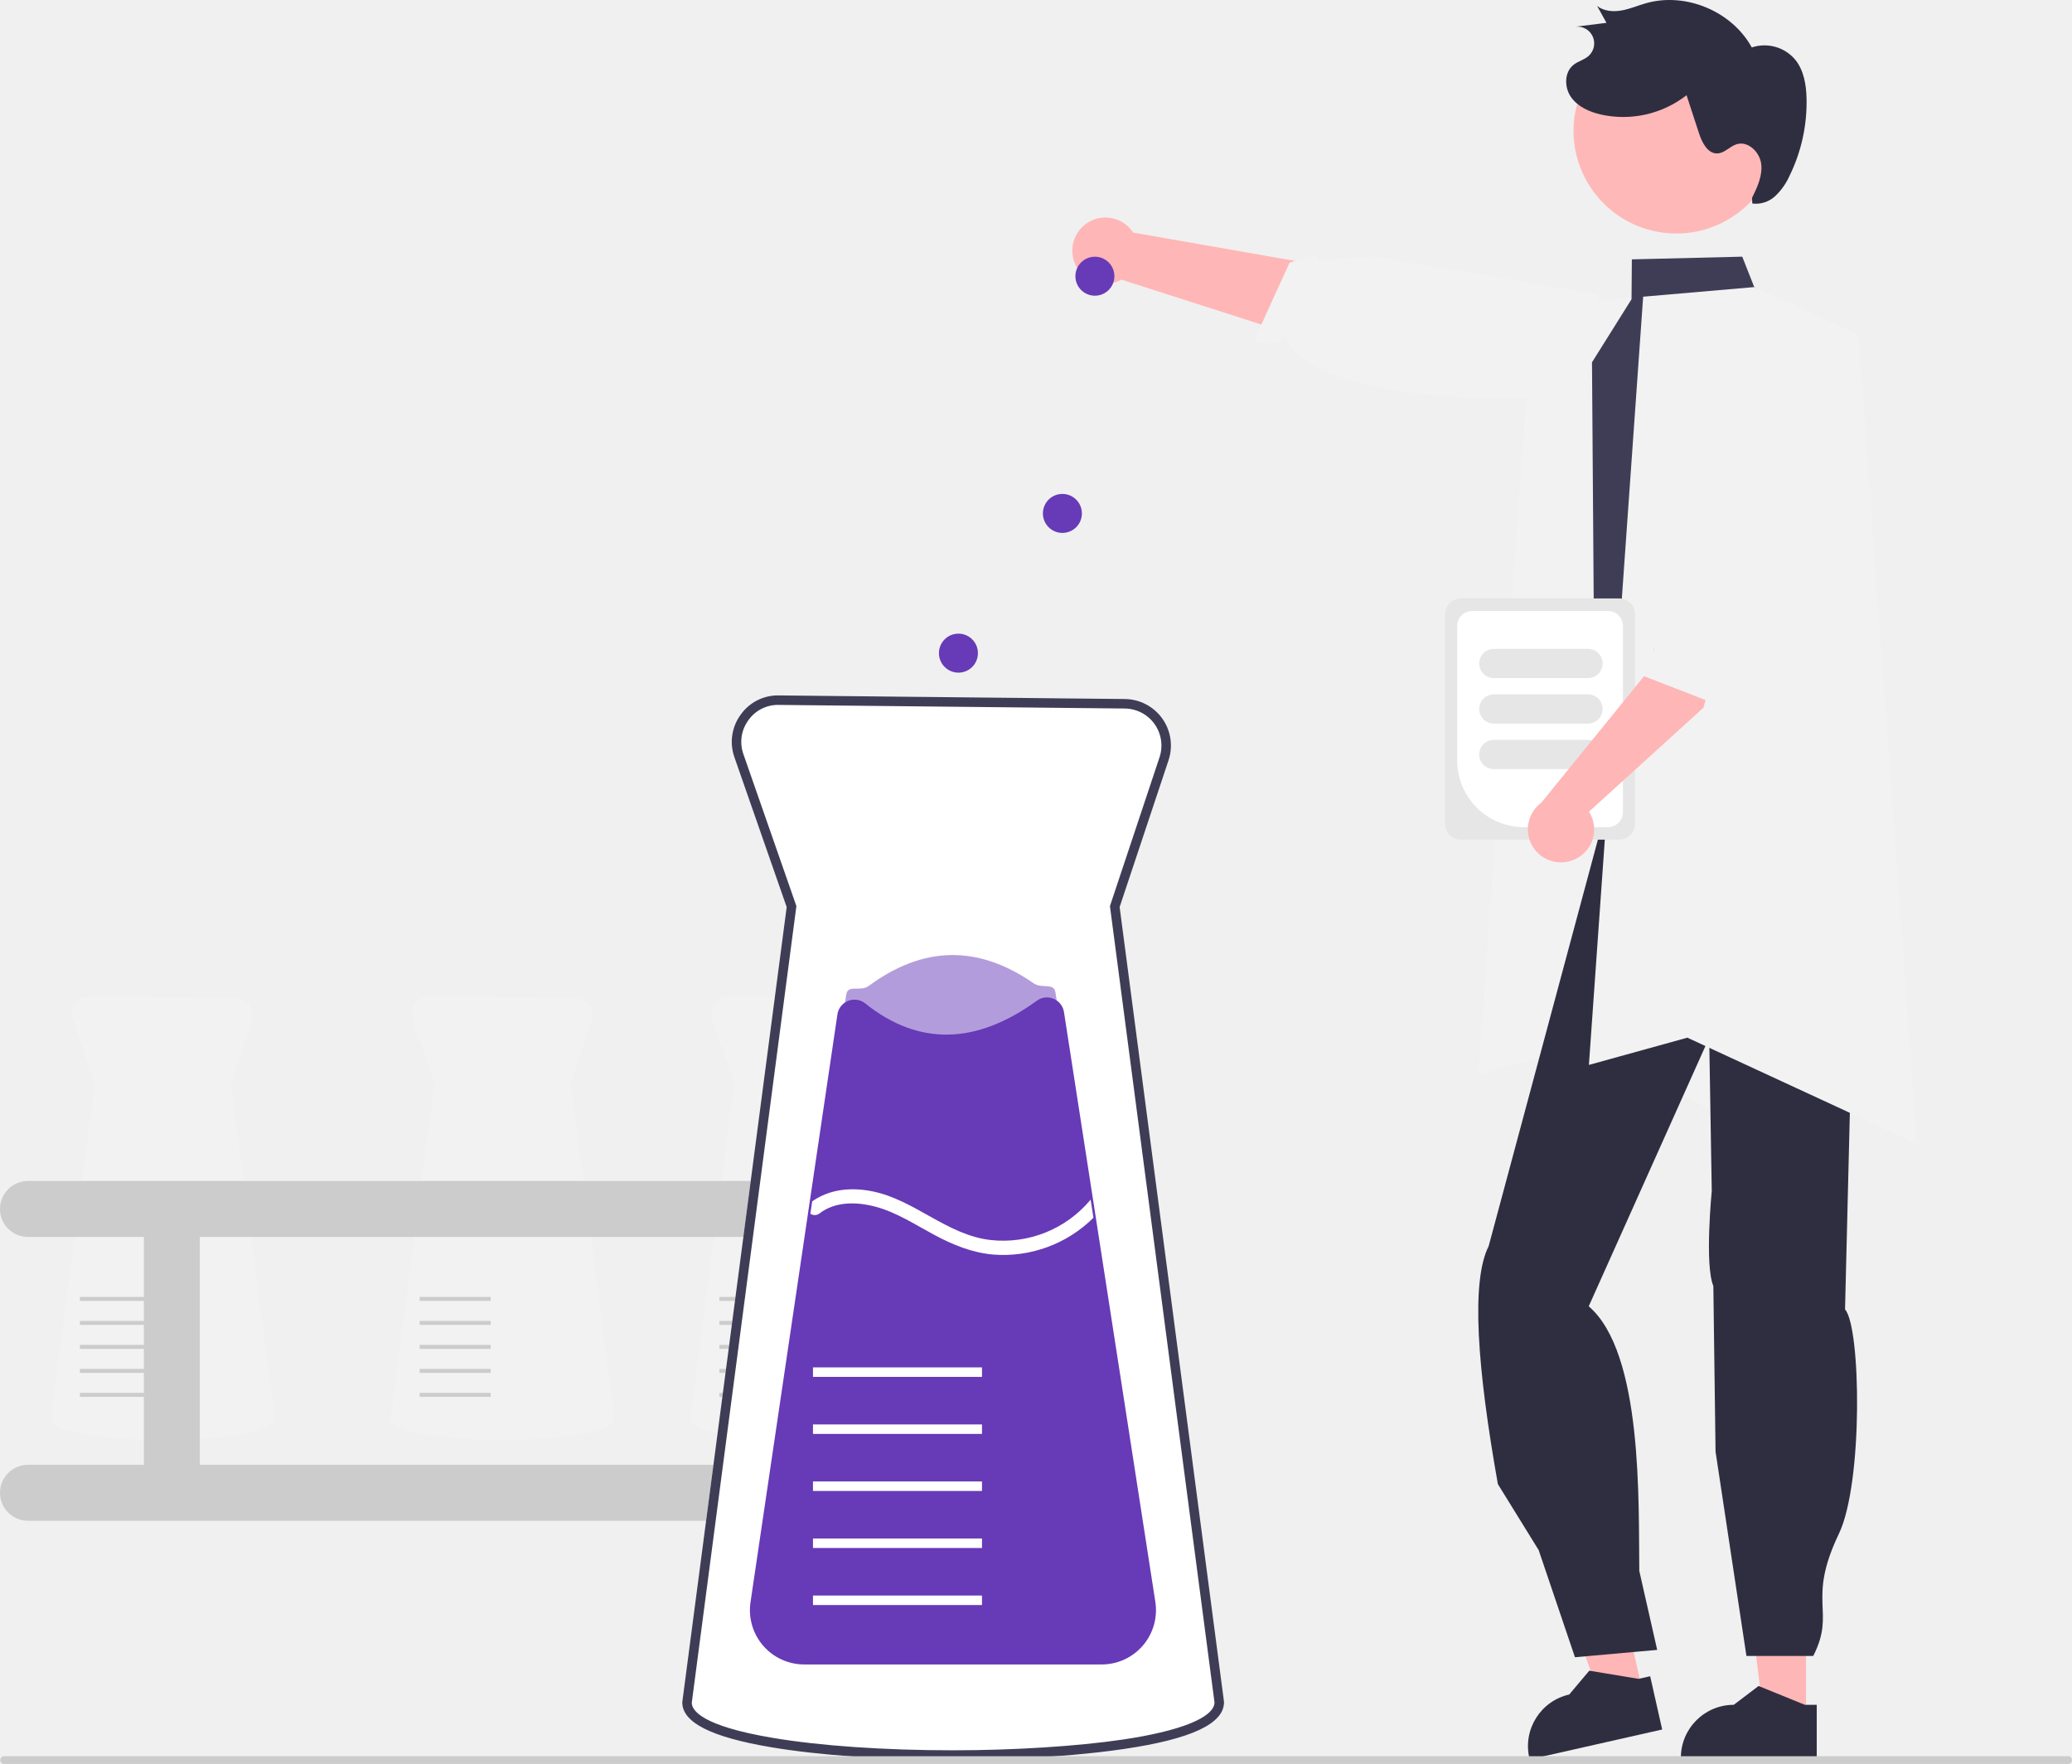
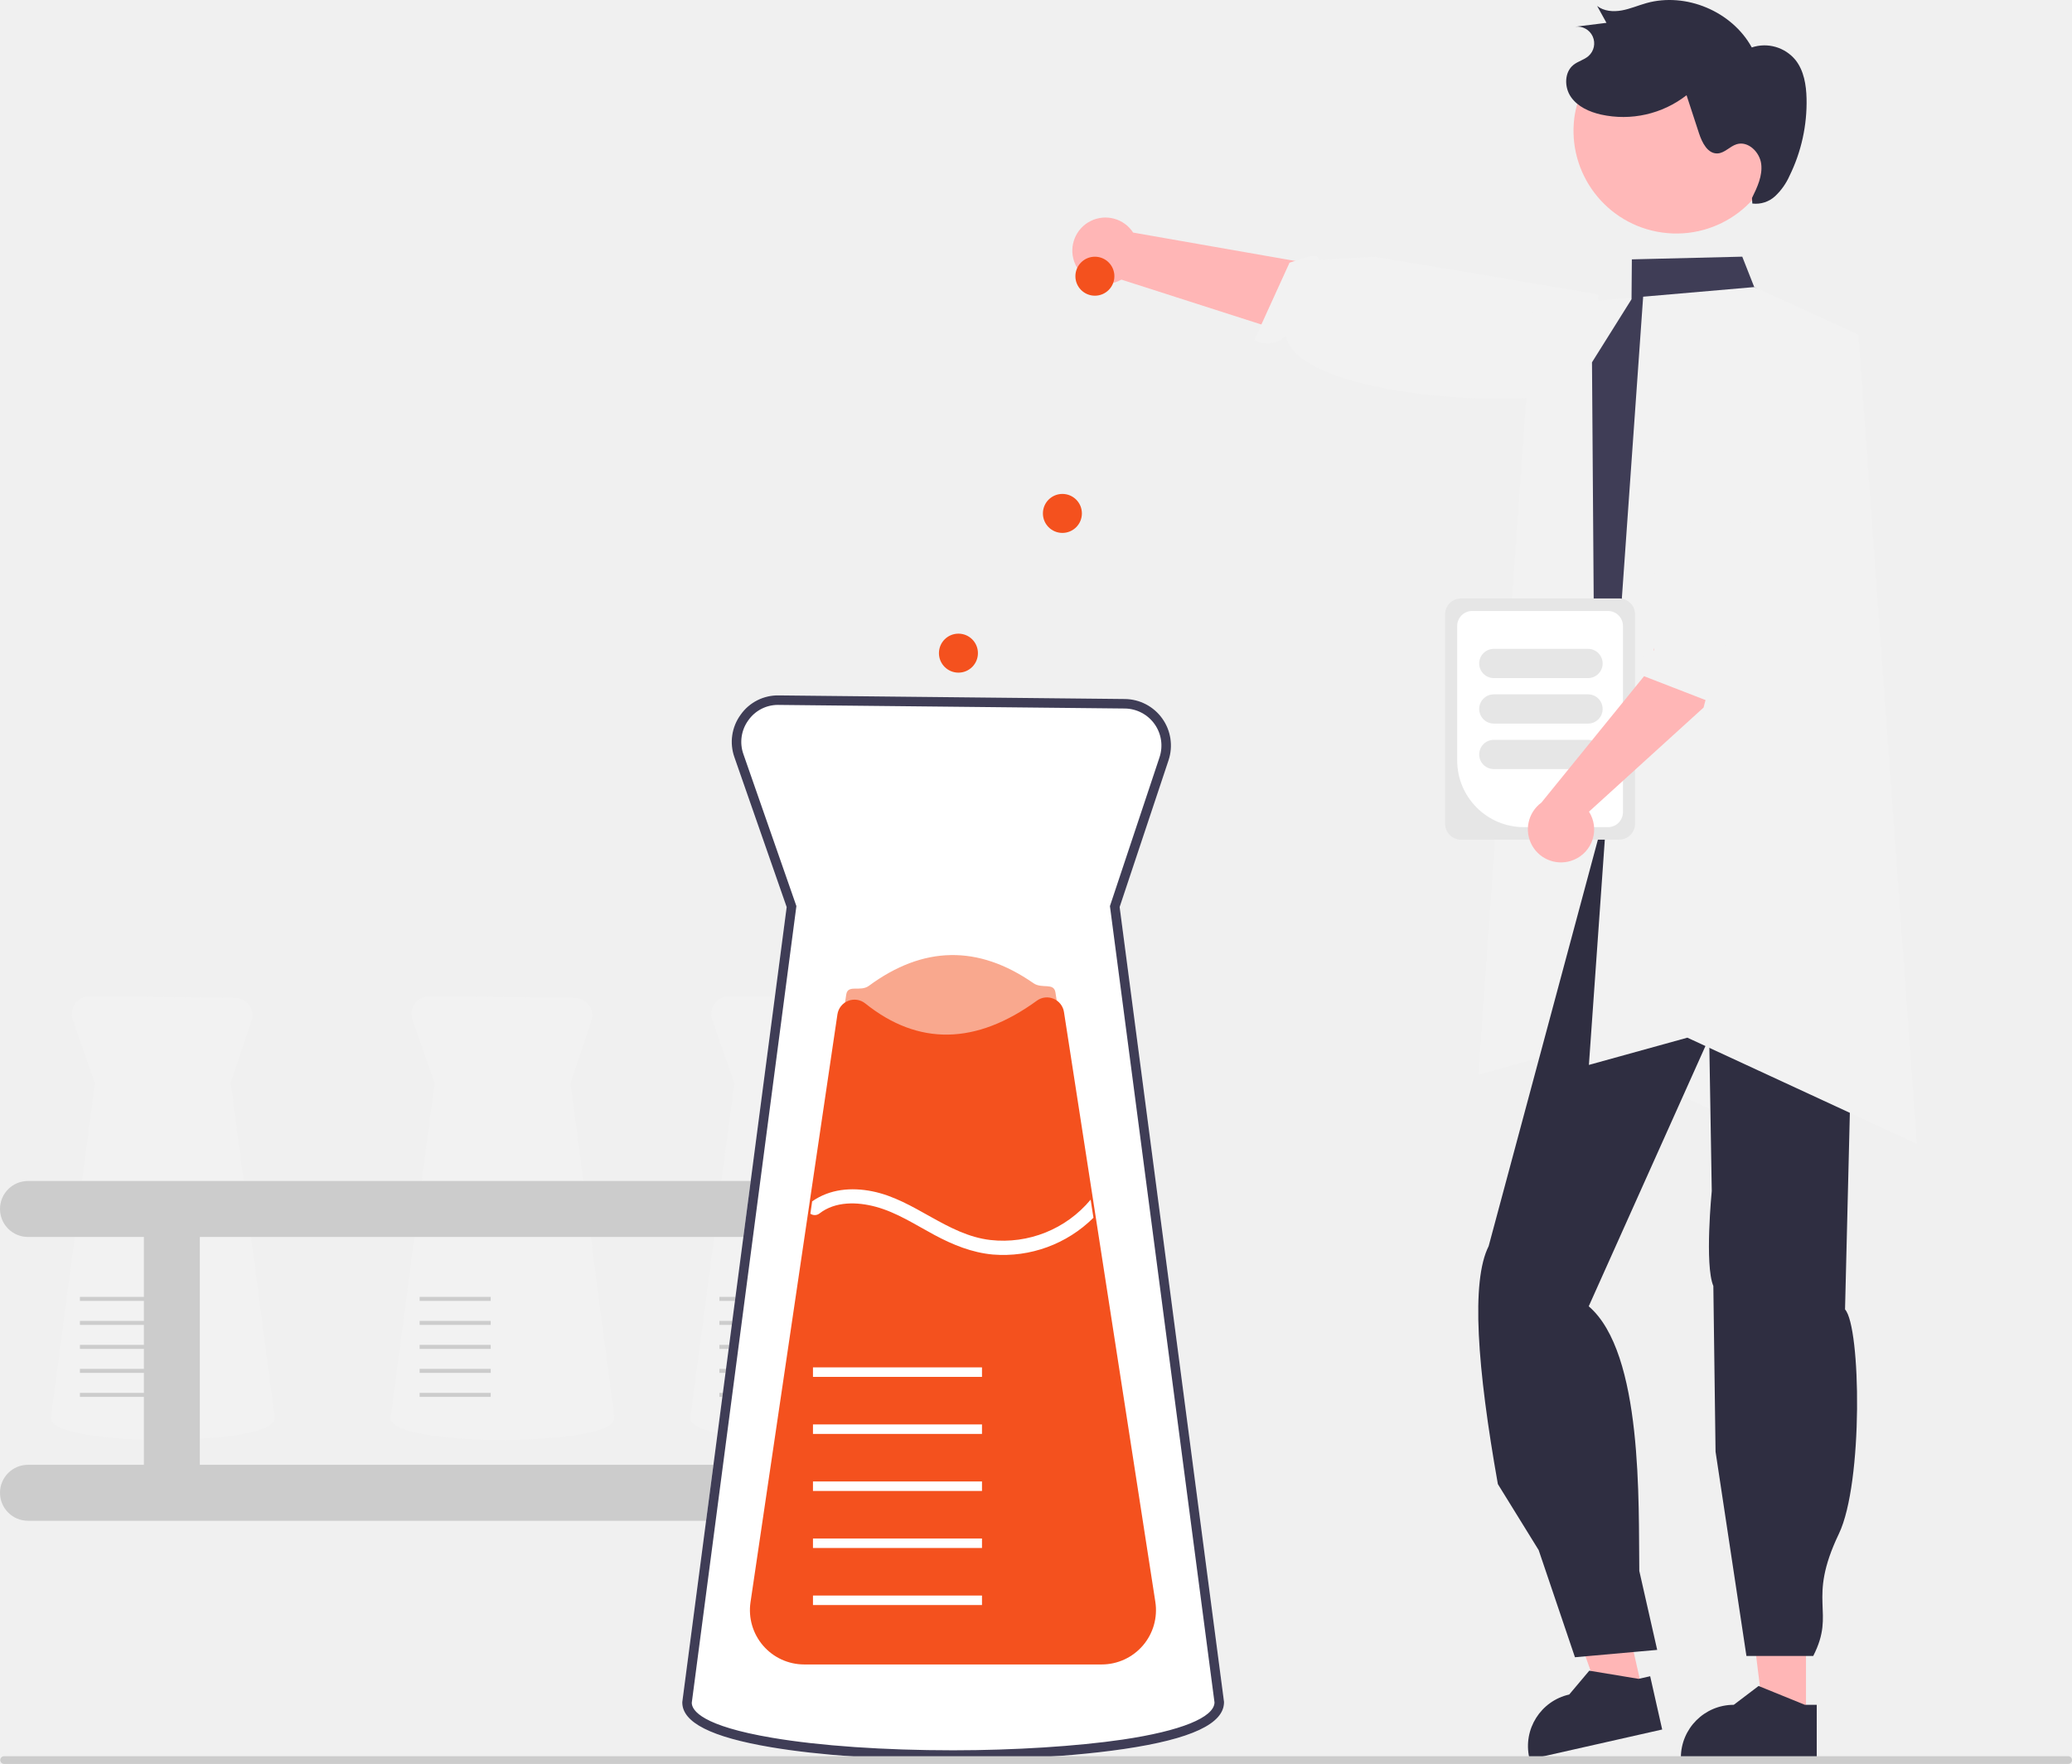
<svg xmlns="http://www.w3.org/2000/svg" data-name="Layer 1" width="637.748" height="542.828" viewBox="0 0 637.748 542.828">
  <path d="M611.767,259.126A10.132,10.132,0,0,0,626.293,264.637l87.876,28.188,29.084-22.818L629.904,250.16a10.187,10.187,0,0,0-18.138,8.966Z" transform="translate(-281.1258 -178.5859)" fill="#ffb6b6" />
  <path d="M774.531,296.795s-.796-1.953-11.311,2.296c-13.052,5.274-82.537,1.748-86.388-17.198a7.96,7.96,0,0,1-9.661,1.375l10.862-23.842c5.654-1.807,8.727-3.145,9.092-.842l17-1L772.976,269.175l1.903,23.766Z" transform="translate(-281.1258 -178.5859)" fill="#f2f2f2" />
  <polygon points="471.753 94.306 505.945 91.346 538 105.999 556 354.999 485.362 322.331 455.055 330.716 471.753 94.306" fill="#f2f2f2" />
  <polygon points="555.874 528.874 542.905 528.873 536.735 478.848 555.876 478.849 555.874 528.874" fill="#ffb6b6" />
  <path d="M840.307,720.031l-41.819-.002v-.529a16.278,16.278,0,0,1,16.277-16.277h.001l7.639-5.795,14.252,5.796,3.651 0Z" transform="translate(-281.1258 -178.5859)" fill="#2f2e41" />
  <polygon points="505.615 520.701 492.964 523.557 475.926 476.12 494.598 471.904 505.615 520.701" fill="#ffb6b6" />
  <path d="M792.736,710.821l-40.792,9.21-.117-.516A16.278,16.278,0,0,1,764.12,700.053l.001-0,6.175-7.335,15.179,2.514,3.561-.804Z" transform="translate(-281.1258 -178.5859)" fill="#2f2e41" />
  <path d="M853.426,401.633c6.081,18.339,5.438,38.246-1.462,59.612l-2.949,120.293c4.876,5.366,5.621,53.38-1.889,69.047-10.03,20.921-.806,23.718-7.896,37.598H818.665l-9.505-62.881-.677-50.969c-2.731-6.467-.489-29.225-.489-29.225L807.205,497.917,770.126,580.585c16.799,14.379,15.287,60.826,15.564,81.427l5.508,24.309-25.31,2.263-11.169-32.967-12.558-20.315c-6.399-35.996-8.297-62.422-2.841-73.216l37.222-138.486Z" transform="translate(-281.1258 -178.5859)" fill="#2f2e41" />
  <path d="M856.061,395.512l-3.39-6.78c-4.15-25.71-8.25-49.69-2.68-71.26.35-18.83-5.47-36.52-21.63-46.18l-7.29-4.36-3.69-9.36-33.98.83-.1,12.27-12.17,19.41v.08l.76,105.62,3.36,10.9-5.07,12.68,2.69,8.09,66.99-10.71,7.79-1.25a13.918,13.918,0,0,0,2.59-1.13,14.232,14.232,0,0,0,6.22-6.95c.07-.17.13-.33.19-.5a13.934,13.934,0,0,0,.9-4.3A14.303,14.303,0,0,0,856.061,395.512Z" transform="translate(-281.1258 -178.5859)" fill="#3f3d56" />
  <path d="M857.551,402.612a13.934,13.934,0,0,1-.9,4.3l-6.41,7.45a13.918,13.918,0,0,1-2.59,1.13l-7.79,1.25,11.27-21.19-24.77-54.23Z" transform="translate(-281.1258 -178.5859)" opacity="0.2" />
  <path d="M331.253,621.713a148.84,148.84,0,0,1-23.52-1.628c-7.248-1.226-10.924-2.967-10.924-5.176l.003-.04L310.334,511.919l-6.81-19.522a5.409,5.409,0,0,1,5.163-7.19l44.784.466a5.409,5.409,0,0,1,5.075,7.119l-6.375,19.124,13.522,102.953C365.697,620.281,344.046,621.713,331.253,621.713Z" transform="translate(-281.1258 -178.5859)" fill="#f2f2f2" />
  <rect x="24.602" y="428.635" width="21.876" height="1.23" fill="#ccc" />
  <rect x="24.602" y="421.254" width="21.876" height="1.23" fill="#ccc" />
  <rect x="24.602" y="413.874" width="21.876" height="1.23" fill="#ccc" />
  <rect x="24.602" y="406.493" width="21.876" height="1.23" fill="#ccc" />
  <rect x="24.602" y="399.112" width="21.876" height="1.23" fill="#ccc" />
  <path d="M528.073,621.713a148.84,148.84,0,0,1-23.52-1.628c-7.248-1.226-10.924-2.967-10.924-5.176l.003-.04L507.154,511.919l-6.81-19.522a5.409,5.409,0,0,1,5.163-7.19l44.784.466a5.409,5.409,0,0,1,5.075,7.119l-6.375,19.124,13.522,102.953C562.516,620.281,540.865,621.713,528.073,621.713Z" transform="translate(-281.1258 -178.5859)" fill="#f2f2f2" />
  <rect x="221.422" y="428.635" width="21.876" height="1.23" fill="#ccc" />
  <rect x="221.422" y="421.254" width="21.876" height="1.23" fill="#ccc" />
  <rect x="221.422" y="413.874" width="21.876" height="1.23" fill="#ccc" />
  <rect x="221.422" y="406.493" width="21.876" height="1.23" fill="#ccc" />
  <rect x="221.422" y="399.112" width="21.876" height="1.23" fill="#ccc" />
  <path d="M435.814,621.713a148.84,148.84,0,0,1-23.52-1.628c-7.248-1.226-10.924-2.967-10.924-5.176l.003-.04L414.895,511.919l-6.81-19.522a5.409,5.409,0,0,1,5.163-7.19l44.784.466a5.409,5.409,0,0,1,5.075,7.119l-6.375,19.124,13.522,102.953C470.257,620.281,448.606,621.713,435.814,621.713Z" transform="translate(-281.1258 -178.5859)" fill="#f2f2f2" />
  <rect x="129.163" y="428.635" width="21.876" height="1.23" fill="#ccc" />
  <rect x="129.163" y="421.254" width="21.876" height="1.23" fill="#ccc" />
  <rect x="129.163" y="413.874" width="21.876" height="1.23" fill="#ccc" />
  <rect x="129.163" y="406.493" width="21.876" height="1.23" fill="#ccc" />
  <rect x="129.163" y="399.112" width="21.876" height="1.23" fill="#ccc" />
  <path d="M581.275,629.363H539.451V559.246h41.824a8.611,8.611,0,0,0,0-17.222H289.737a8.611,8.611,0,0,0,0,17.222h35.674v70.117H289.737a8.611,8.611,0,0,0,0,17.222H581.275a8.611,8.611,0,1,0,0-17.222Zm-238.644,0V559.246h179.598v70.117Z" transform="translate(-281.1258 -178.5859)" fill="#ccc" />
  <path d="M574.502,720.147c-21.392,0-41.344-1.383-56.178-3.892-18.3-3.095-27.197-7.594-27.197-13.751l.01-.194,32.12-244.578L507.177,411.632a14.157,14.157,0,0,1,1.891-13.075,13.998,13.998,0,0,1,11.802-5.968L627.357,393.698A14.325,14.325,0,0,1,640.798,412.553l-15.053,45.161,32.126,244.6v.094c.004,6.639-10.068,11.353-30.79,14.411C606.723,719.823,583.529,720.147,574.502,720.147Z" transform="translate(-281.1258 -178.5859)" fill="#fff" />
  <path d="M574.502,720.147c-21.392,0-41.344-1.383-56.178-3.892-18.3-3.095-27.197-7.594-27.197-13.751l.01-.194,32.12-244.578L507.177,411.632a14.157,14.157,0,0,1,1.891-13.075,13.998,13.998,0,0,1,11.802-5.968L627.357,393.698A14.325,14.325,0,0,1,640.798,412.553l-15.053,45.161,32.126,244.6v.094c.004,6.639-10.068,11.353-30.79,14.411C606.723,719.823,583.529,720.147,574.502,720.147ZM520.575,395.511a11.127,11.127,0,0,0-9.131,4.752,11.263,11.263,0,0,0-1.504,10.404l16.31,46.755-.045.344L494.048,702.599c.006,2.398,3.223,7.128,24.765,10.77,14.678,2.484,34.455,3.852,55.689,3.852,18.665,0,38.16-1.233,52.15-3.297,17.872-2.637,28.167-6.799,28.291-11.429L622.756,457.428l15.266-45.8a11.4,11.4,0,0,0-10.695-15.004l-106.504-1.109C520.74,395.512,520.657,395.511,520.575,395.511Z" transform="translate(-281.1258 -178.5859)" fill="#3f3d56" />
-   <path d="M635.205,672.578H513.8l19.245-130.138.524-3.587,8.018-54.177c.489-3.305,4.294-.738,6.984-2.719,16.702-12.3,33.604-12.656,50.653-.801,2.635,1.832,6.276-.312,6.767,2.86l8.423,54.341.814,5.256Z" transform="translate(-281.1258 -178.5859)" fill="#673ab7" opacity="0.5" />
-   <path d="M620.221,690.802H528.654A16.706,16.706,0,0,1,512.128,671.651l26.753-180.909a5.309,5.309,0,0,1,8.586-3.347c16.305,13.062,34.075,12.767,52.816-.87a5.212,5.212,0,0,1,5.102-.594,5.298,5.298,0,0,1,3.226,4.107l28.12,181.5a16.707,16.707,0,0,1-16.51,19.264Z" transform="translate(-281.1258 -178.5859)" fill="#673ab7" />
+   <path d="M635.205,672.578H513.8l19.245-130.138.524-3.587,8.018-54.177c.489-3.305,4.294-.738,6.984-2.719,16.702-12.3,33.604-12.656,50.653-.801,2.635,1.832,6.276-.312,6.767,2.86l8.423,54.341.814,5.256Z" transform="translate(-281.1258 -178.5859)" fill="#F4511E" opacity="0.5" />
+   <path d="M620.221,690.802H528.654A16.706,16.706,0,0,1,512.128,671.651l26.753-180.909a5.309,5.309,0,0,1,8.586-3.347c16.305,13.062,34.075,12.767,52.816-.87a5.212,5.212,0,0,1,5.102-.594,5.298,5.298,0,0,1,3.226,4.107l28.12,181.5a16.707,16.707,0,0,1-16.51,19.264Z" transform="translate(-281.1258 -178.5859)" fill="#F4511E" />
  <rect x="250.227" y="491.007" width="52.024" height="2.925" fill="#fff" />
  <rect x="250.227" y="473.454" width="52.024" height="2.925" fill="#fff" />
  <rect x="250.227" y="455.902" width="52.024" height="2.925" fill="#fff" />
  <rect x="250.227" y="438.349" width="52.024" height="2.925" fill="#fff" />
  <rect x="250.227" y="420.796" width="52.024" height="2.925" fill="#fff" />
  <path d="M617.682,553.336a39.42,39.42,0,0,1-30.936,11.321c-6.465-.585-12.36-2.999-18.035-6.041-5.865-3.145-11.541-6.904-18.035-8.659-5.69-1.536-12.433-1.741-17.319,2.062a2.374,2.374,0,0,1-2.808.073l.556-3.803c5.441-3.803,12.053-4.388,18.533-3.086,13.047,2.633,22.95,13.428,36.319,14.978A35.034,35.034,0,0,0,616.804,547.778l.015-.015Z" transform="translate(-281.1258 -178.5859)" fill="#fff" />
  <path d="M918.874,720.224a1.186,1.186,0,0,1-1.19,1.19h-635.29a1.19,1.19,0,0,1,0-2.38h635.29A1.187,1.187,0,0,1,918.874,720.224Z" transform="translate(-281.1258 -178.5859)" fill="#ccc" />
  <polygon points="505.753 91.306 539.945 88.346 572 102.999 590 351.999 519.362 319.331 489.055 327.716 505.753 91.306" fill="#f2f2f2" />
-   <circle cx="337" cy="84.999" r="6" fill="#673ab7" />
-   <circle cx="327" cy="157.999" r="6" fill="#673ab7" />
-   <circle cx="295" cy="200.999" r="6" fill="#673ab7" />
+   <circle cx="337" cy="84.999" r="6" fill="#F4511E" />
+   <circle cx="327" cy="157.999" r="6" fill="#F4511E" />
+   <circle cx="295" cy="200.999" r="6" fill="#F4511E" />
  <path d="M725.911,432.072V367.663a4.923,4.923,0,0,1,4.917-4.917H779.472a4.923,4.923,0,0,1,4.917,4.917v64.409a4.923,4.923,0,0,1-4.917,4.917H730.829A4.923,4.923,0,0,1,725.911,432.072Z" transform="translate(-281.1258 -178.5859)" fill="#e6e6e6" />
  <path d="M729.643,412.618V371.21a4.61,4.61,0,0,1,4.605-4.605h41.805a4.61,4.61,0,0,1,4.605,4.605v57.316a4.61,4.61,0,0,1-4.605,4.605H750.155A20.536,20.536,0,0,1,729.643,412.618Z" transform="translate(-281.1258 -178.5859)" fill="#fff" />
  <path d="M736.411,382.763a4.505,4.505,0,0,1,4.5-4.5h29a4.5,4.5,0,0,1,0,9h-29A4.505,4.505,0,0,1,736.411,382.763Z" transform="translate(-281.1258 -178.5859)" fill="#e6e6e6" />
  <path d="M736.411,396.763a4.505,4.505,0,0,1,4.5-4.5h29a4.5,4.5,0,0,1,0,9h-29A4.505,4.505,0,0,1,736.411,396.763Z" transform="translate(-281.1258 -178.5859)" fill="#e6e6e6" />
  <path d="M736.411,410.763a4.505,4.505,0,0,1,4.5-4.5h29a4.5,4.5,0,0,1,0,9h-29A4.505,4.505,0,0,1,736.411,410.763Z" transform="translate(-281.1258 -178.5859)" fill="#e6e6e6" />
  <path d="M765.538,443.184a10.132,10.132,0,0,0,4.669-14.819l35.27-32.04,12.373-47.862-21.959-1.827-6.713,37.558-33.632,41.397a10.187,10.187,0,0,0,9.992,17.593Z" transform="translate(-281.1258 -178.5859)" fill="#ffb6b6" />
  <path d="M821.234,305.24s5.352.079,2.941,11.161c-1.93,8.872-9.252,58.797-15.096,69.966a7.96,7.96,0,0,1,1.928,9.566l-24.426-9.476c-2.129-5.541,1.441-7.264,3.719-7.761l-.447-17.381,3.502-44.304,24.011-11.897Z" transform="translate(-281.1258 -178.5859)" fill="#f2f2f2" />
  <path d="M828.428,223.222a31.647,31.647,0,0,1-62.715-8.536l.061-.449a31.647,31.647,0,0,1,62.644,8.983Z" transform="translate(-281.1258 -178.5859)" fill="#ffb8b8" />
  <path d="M820.374,239.522c1.625-3.301,3.295-6.846,2.838-10.497s-4.037-7.141-7.553-6.056c-2.102.649-3.692,2.725-5.889,2.831-3.024.146-4.758-3.315-5.699-6.192l-3.833-11.719a31.708,31.708,0,0,1-26.335,5.951c-3.559-.814-7.155-2.4-9.243-5.396s-2.075-7.641.788-9.906c1.404-1.111,3.273-1.532,4.615-2.718a5.171,5.171,0,0,0-4.129-8.999l9.652-1.206-2.876-5.201c2.072,1.634,4.956,1.853,7.553,1.386s5.043-1.537,7.583-2.25c12.196-3.423,26.37,2.529,32.466,13.633a12.356,12.356,0,0,1,13.472,3.89c2.584,3.279,3.287,7.656,3.387,11.83a51.324,51.324,0,0,1-5.232,23.775,19.477,19.477,0,0,1-4.395,6.235,8.797,8.797,0,0,1-7.061,2.309" transform="translate(-281.1258 -178.5859)" fill="#2f2e41" />
</svg>
